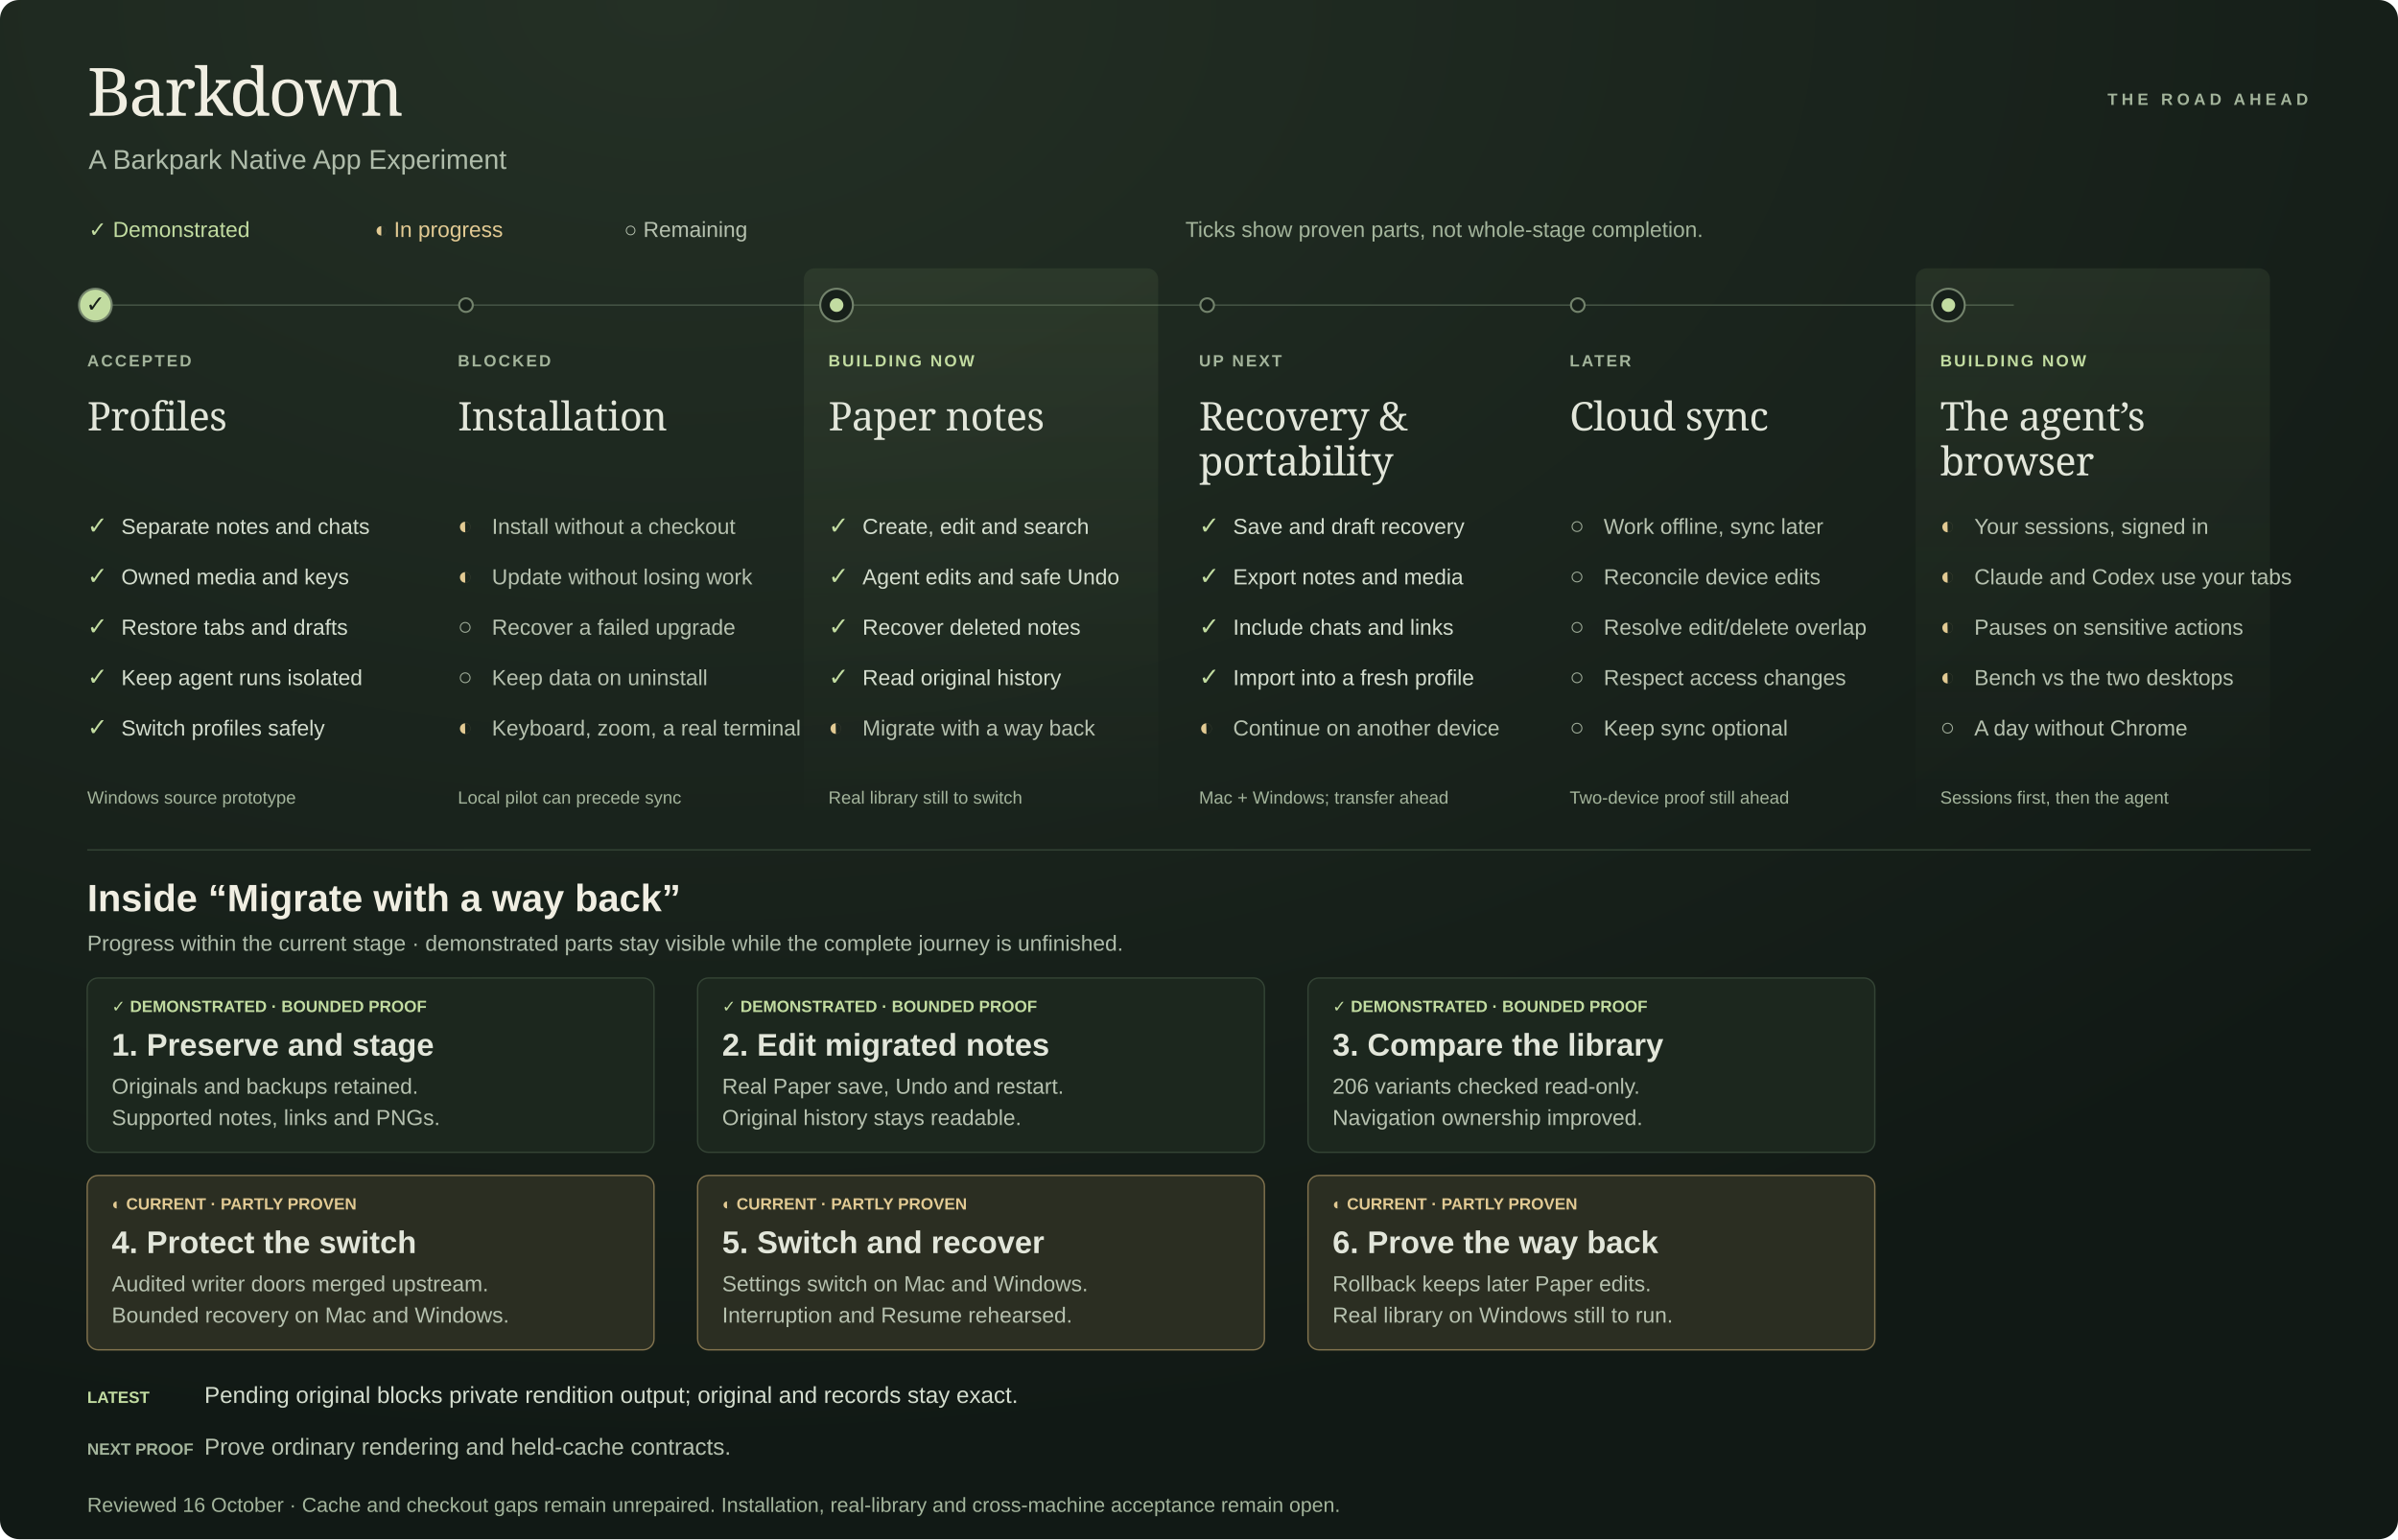
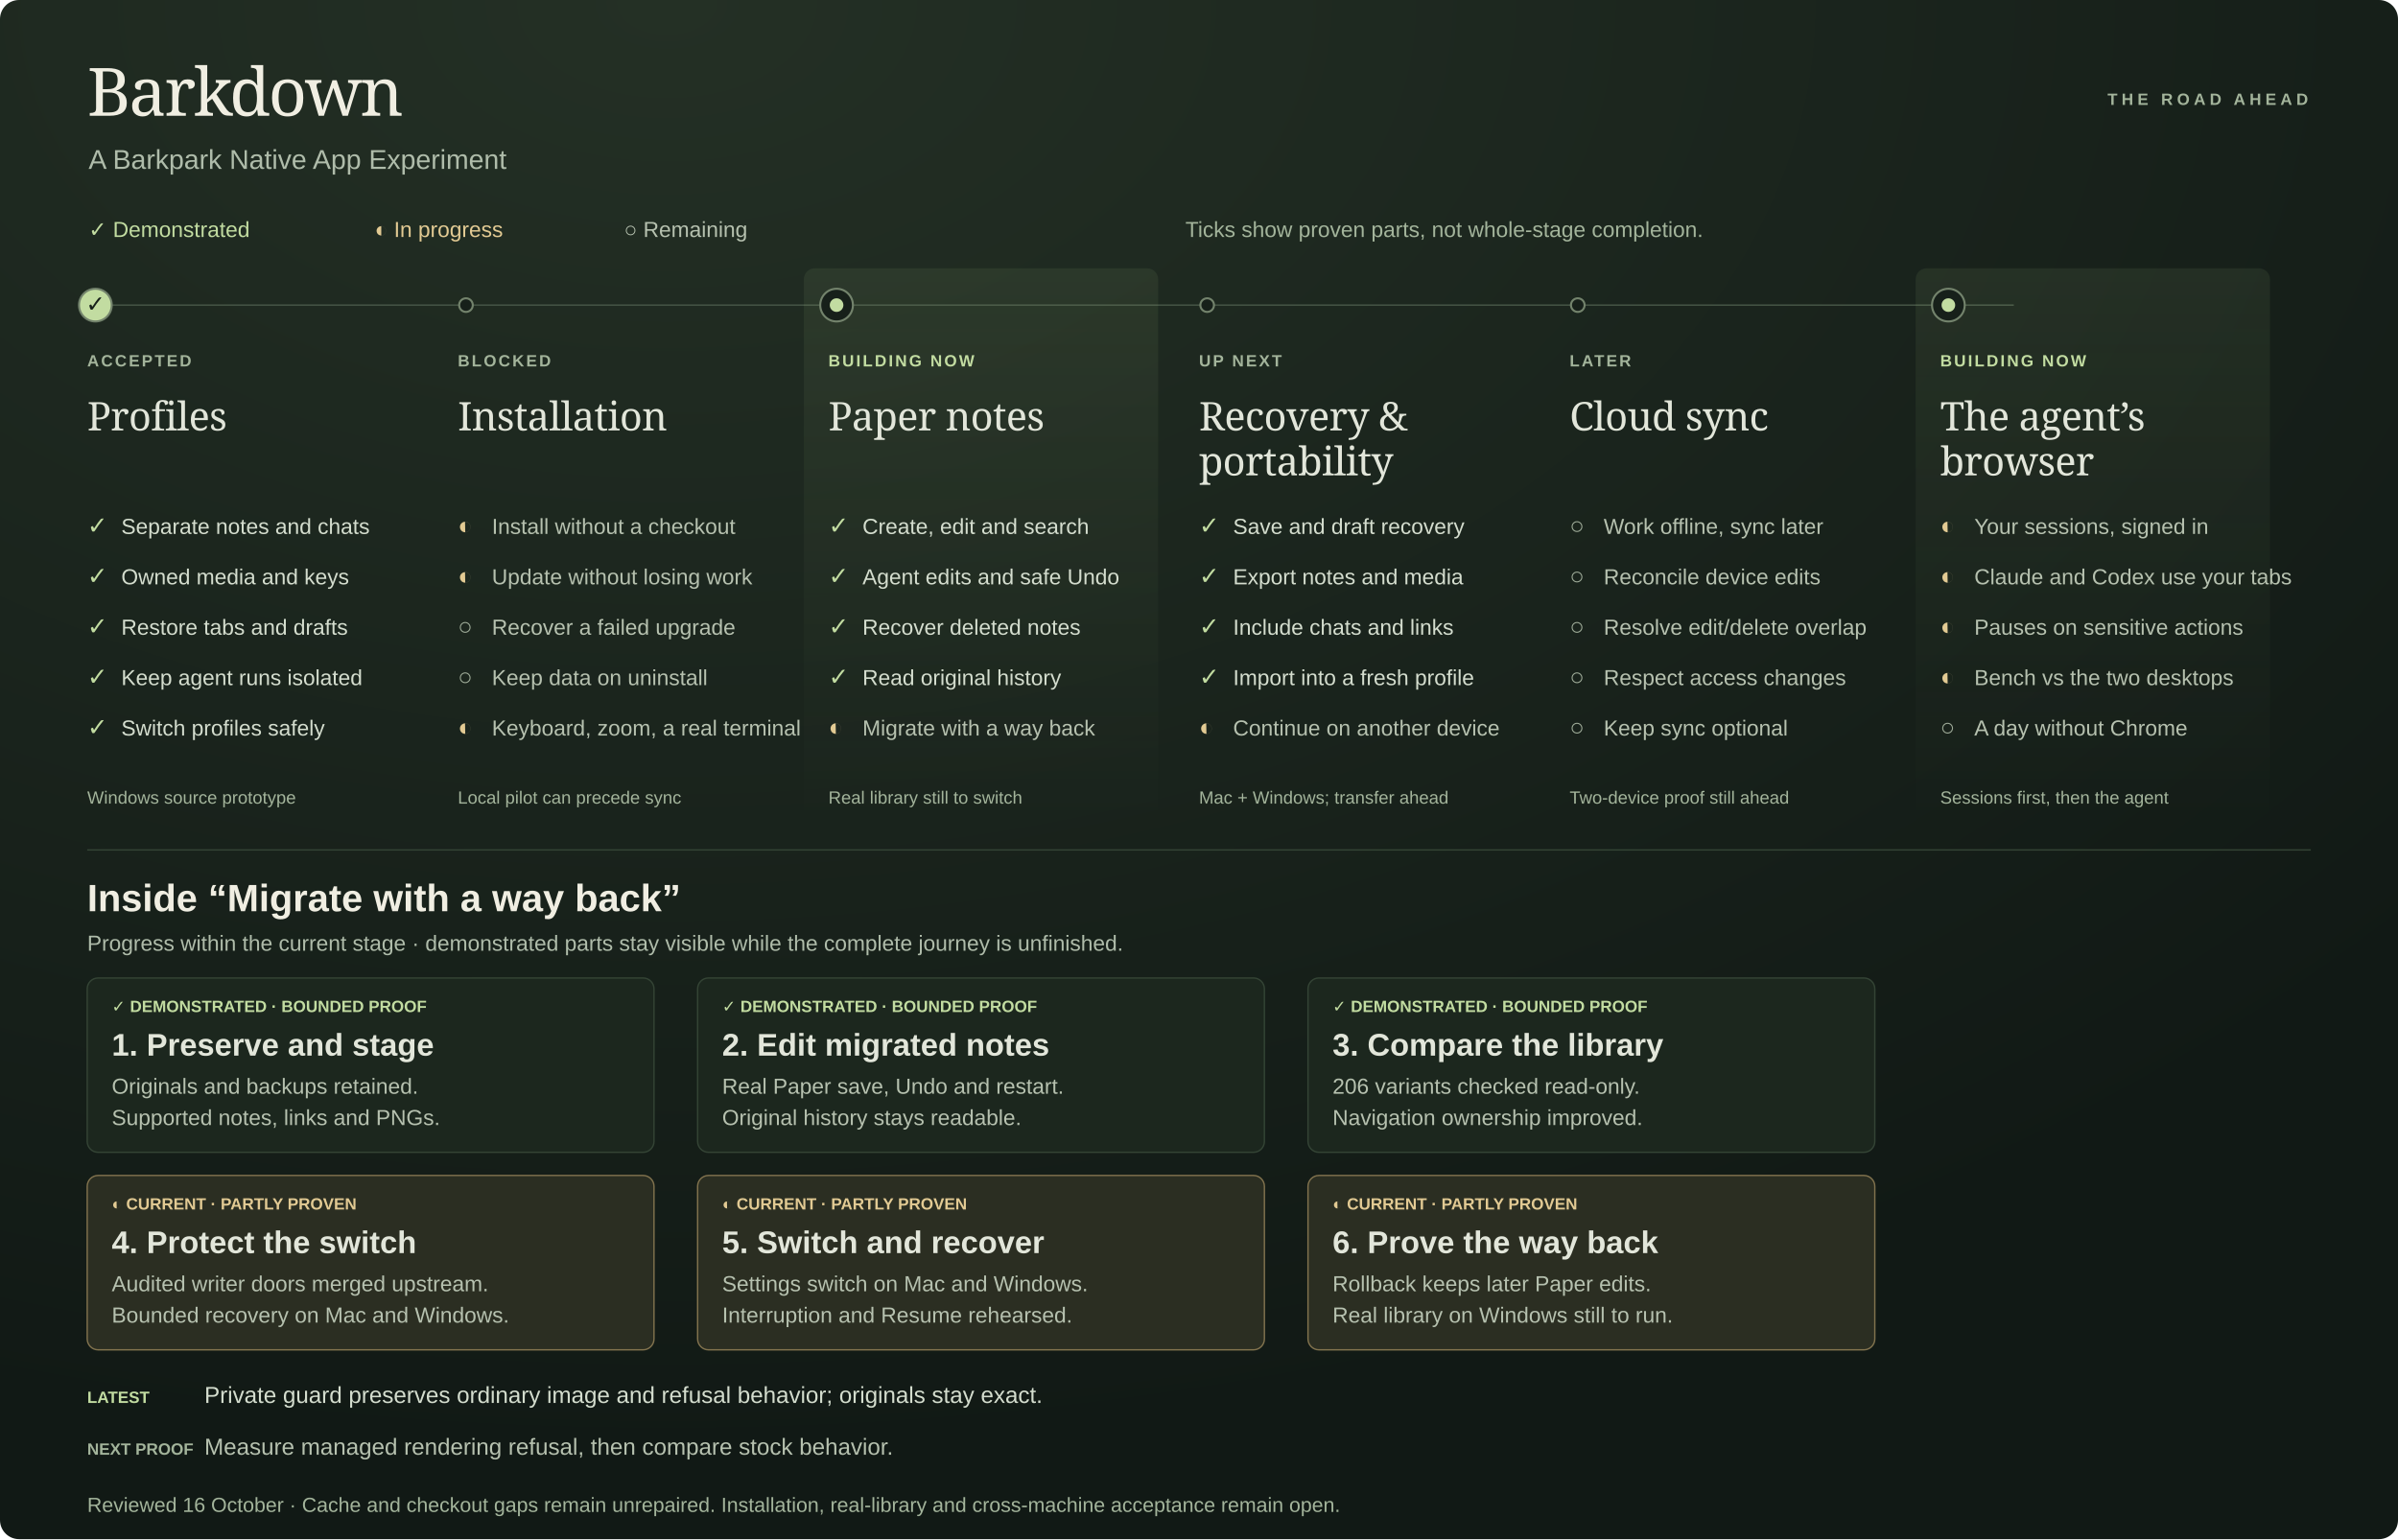
<svg xmlns="http://www.w3.org/2000/svg" width="1760" height="1130" viewBox="0 0 1760 1130" role="img" aria-labelledby="title desc">
  <defs>
    <radialGradient id="background" cx="28%" cy="0%" r="95%">
      <stop stop-color="#243025" />
      <stop offset="1" stop-color="#111915" />
    </radialGradient>
    <linearGradient id="focus" x2="0" y2="1">
      <stop stop-color="#a9c787" stop-opacity=".09" />
      <stop offset="1" stop-color="#a9c787" stop-opacity="0" />
    </linearGradient>
  </defs>
  <g font-family="Segoe UI, Arial, sans-serif">
    <rect width="1760" height="1130" rx="14" fill="url(#background)" />
    <text x="64" y="85" font-family="Georgia, serif" font-size="49" letter-spacing="-1.5" fill="#f0eee2">Barkdown</text>
    <text x="65" y="124" font-size="20" fill="#afbcaa" font-weight="400">A Barkpark Native App Experiment</text>
    <text x="1694" y="77" text-anchor="end" font-size="12" font-weight="600" letter-spacing="3" fill="#a3b49b">THE ROAD AHEAD</text>
    <text x="65" y="174" font-size="16" fill="#c2dca1" font-weight="400">✓  Demonstrated</text>
    <text x="275" y="174" font-size="16" fill="#e2ca93" font-weight="400">◐  In progress</text>
    <text x="458" y="174" font-size="16" fill="#b6c1af" font-weight="400">○  Remaining</text>
    <text x="870" y="174" font-size="16" fill="#a3b49b" font-weight="400">Ticks show proven parts, not whole-stage completion.</text>
    <path d="M70 224H1478" stroke="#475747" stroke-width="1" />
    <g data-phase="P1">
      <circle cx="70" cy="224" r="12" fill="#c2dca1" stroke="#73836c" stroke-width="1.5" />
      <text x="63" y="229" font-size="17" fill="#17201a" font-weight="600">✓</text>
      <text x="64" y="269" font-size="12" letter-spacing="1.5" font-weight="600" fill="#a3b49b">ACCEPTED</text>
      <text x="64" y="316" dy="0" font-family="Georgia, serif" font-size="29" letter-spacing="-.4" fill="#e2e6da">Profiles</text>
      <text x="64" y="392" font-size="18" fill="#c2dca1" font-weight="600">✓</text>
      <text x="89" y="392" font-size="16" fill="#d4ddce" font-weight="400">Separate notes and chats</text>
      <text x="64" y="429" font-size="18" fill="#c2dca1" font-weight="600">✓</text>
      <text x="89" y="429" font-size="16" fill="#d4ddce" font-weight="400">Owned media and keys</text>
      <text x="64" y="466" font-size="18" fill="#c2dca1" font-weight="600">✓</text>
      <text x="89" y="466" font-size="16" fill="#d4ddce" font-weight="400">Restore tabs and drafts</text>
      <text x="64" y="503" font-size="18" fill="#c2dca1" font-weight="600">✓</text>
      <text x="89" y="503" font-size="16" fill="#d4ddce" font-weight="400">Keep agent runs isolated</text>
      <text x="64" y="540" font-size="18" fill="#c2dca1" font-weight="600">✓</text>
      <text x="89" y="540" font-size="16" fill="#d4ddce" font-weight="400">Switch profiles safely</text>
      <text x="64" y="590" font-size="13" fill="#a3b49b" font-weight="400">Windows source prototype</text>
    </g>
    <g data-phase="P5">
      <circle cx="342" cy="224" r="5" fill="#17201a" stroke="#73836c" stroke-width="1.5" />
      <text x="336" y="269" font-size="12" letter-spacing="1.5" font-weight="600" fill="#a3b49b">BLOCKED</text>
      <text x="336" y="316" dy="0" font-family="Georgia, serif" font-size="29" letter-spacing="-.4" fill="#e2e6da">Installation</text>
      <text x="336" y="392" font-size="18" fill="#e2ca93" font-weight="600">◐</text>
      <text x="361" y="392" font-size="16" fill="#b6c1af" font-weight="400">Install without a checkout</text>
      <text x="336" y="429" font-size="18" fill="#e2ca93" font-weight="600">◐</text>
      <text x="361" y="429" font-size="16" fill="#b6c1af" font-weight="400">Update without losing work</text>
      <text x="336" y="466" font-size="18" fill="#9fac99" font-weight="600">○</text>
      <text x="361" y="466" font-size="16" fill="#b6c1af" font-weight="400">Recover a failed upgrade</text>
      <text x="336" y="503" font-size="18" fill="#9fac99" font-weight="600">○</text>
      <text x="361" y="503" font-size="16" fill="#b6c1af" font-weight="400">Keep data on uninstall</text>
      <text x="336" y="540" font-size="18" fill="#e2ca93" font-weight="600">◐</text>
      <text x="361" y="540" font-size="16" fill="#b6c1af" font-weight="400">Keyboard, zoom, a real terminal</text>
      <text x="336" y="590" font-size="13" fill="#a3b49b" font-weight="400">Local pilot can precede sync</text>
    </g>
    <g data-phase="P2">
      <rect x="590" y="197" width="260" height="410" rx="8" fill="url(#focus)" />
      <circle cx="614" cy="224" r="12" fill="#17201a" stroke="#73836c" stroke-width="1.5" />
      <circle cx="614" cy="224" r="5" fill="#c2dca1" />
      <text x="608" y="269" font-size="12" letter-spacing="1.5" font-weight="600" fill="#c2dca1">BUILDING NOW</text>
      <text x="608" y="316" dy="0" font-family="Georgia, serif" font-size="29" letter-spacing="-.4" fill="#e2e6da">Paper notes</text>
      <text x="608" y="392" font-size="18" fill="#c2dca1" font-weight="600">✓</text>
      <text x="633" y="392" font-size="16" fill="#d4ddce" font-weight="400">Create, edit and search</text>
      <text x="608" y="429" font-size="18" fill="#c2dca1" font-weight="600">✓</text>
      <text x="633" y="429" font-size="16" fill="#d4ddce" font-weight="400">Agent edits and safe Undo</text>
      <text x="608" y="466" font-size="18" fill="#c2dca1" font-weight="600">✓</text>
      <text x="633" y="466" font-size="16" fill="#d4ddce" font-weight="400">Recover deleted notes</text>
      <text x="608" y="503" font-size="18" fill="#c2dca1" font-weight="600">✓</text>
      <text x="633" y="503" font-size="16" fill="#d4ddce" font-weight="400">Read original history</text>
      <text x="608" y="540" font-size="18" fill="#e2ca93" font-weight="600">◐</text>
      <text x="633" y="540" font-size="16" fill="#b6c1af" font-weight="400">Migrate with a way back</text>
      <text x="608" y="590" font-size="13" fill="#a3b49b" font-weight="400">Real library still to switch</text>
    </g>
    <g data-phase="P3">
      <circle cx="886" cy="224" r="5" fill="#17201a" stroke="#73836c" stroke-width="1.5" />
      <text x="880" y="269" font-size="12" letter-spacing="1.5" font-weight="600" fill="#a3b49b">UP NEXT</text>
      <text x="880" y="316" dy="0" font-family="Georgia, serif" font-size="29" letter-spacing="-.4" fill="#e2e6da">Recovery &amp;</text>
      <text x="880" y="316" dy="33" font-family="Georgia, serif" font-size="29" letter-spacing="-.4" fill="#e2e6da">portability</text>
      <text x="880" y="392" font-size="18" fill="#c2dca1" font-weight="600">✓</text>
      <text x="905" y="392" font-size="16" fill="#d4ddce" font-weight="400">Save and draft recovery</text>
      <text x="880" y="429" font-size="18" fill="#c2dca1" font-weight="600">✓</text>
      <text x="905" y="429" font-size="16" fill="#d4ddce" font-weight="400">Export notes and media</text>
      <text x="880" y="466" font-size="18" fill="#c2dca1" font-weight="600">✓</text>
      <text x="905" y="466" font-size="16" fill="#d4ddce" font-weight="400">Include chats and links</text>
      <text x="880" y="503" font-size="18" fill="#c2dca1" font-weight="600">✓</text>
      <text x="905" y="503" font-size="16" fill="#d4ddce" font-weight="400">Import into a fresh profile</text>
      <text x="880" y="540" font-size="18" fill="#e2ca93" font-weight="600">◐</text>
      <text x="905" y="540" font-size="16" fill="#b6c1af" font-weight="400">Continue on another device</text>
      <text x="880" y="590" font-size="13" fill="#a3b49b" font-weight="400">Mac + Windows; transfer ahead</text>
    </g>
    <g data-phase="P4">
      <circle cx="1158" cy="224" r="5" fill="#17201a" stroke="#73836c" stroke-width="1.5" />
      <text x="1152" y="269" font-size="12" letter-spacing="1.5" font-weight="600" fill="#a3b49b">LATER</text>
      <text x="1152" y="316" dy="0" font-family="Georgia, serif" font-size="29" letter-spacing="-.4" fill="#e2e6da">Cloud sync</text>
      <text x="1152" y="392" font-size="18" fill="#9fac99" font-weight="600">○</text>
      <text x="1177" y="392" font-size="16" fill="#b6c1af" font-weight="400">Work offline, sync later</text>
      <text x="1152" y="429" font-size="18" fill="#9fac99" font-weight="600">○</text>
      <text x="1177" y="429" font-size="16" fill="#b6c1af" font-weight="400">Reconcile device edits</text>
      <text x="1152" y="466" font-size="18" fill="#9fac99" font-weight="600">○</text>
      <text x="1177" y="466" font-size="16" fill="#b6c1af" font-weight="400">Resolve edit/delete overlap</text>
      <text x="1152" y="503" font-size="18" fill="#9fac99" font-weight="600">○</text>
      <text x="1177" y="503" font-size="16" fill="#b6c1af" font-weight="400">Respect access changes</text>
      <text x="1152" y="540" font-size="18" fill="#9fac99" font-weight="600">○</text>
      <text x="1177" y="540" font-size="16" fill="#b6c1af" font-weight="400">Keep sync optional</text>
      <text x="1152" y="590" font-size="13" fill="#a3b49b" font-weight="400">Two-device proof still ahead</text>
    </g>
    <g data-phase="P6">
      <rect x="1406" y="197" width="260" height="410" rx="8" fill="url(#focus)" />
      <circle cx="1430" cy="224" r="12" fill="#17201a" stroke="#73836c" stroke-width="1.5" />
      <circle cx="1430" cy="224" r="5" fill="#c2dca1" />
      <text x="1424" y="269" font-size="12" letter-spacing="1.5" font-weight="600" fill="#c2dca1">BUILDING NOW</text>
      <text x="1424" y="316" dy="0" font-family="Georgia, serif" font-size="29" letter-spacing="-.4" fill="#e2e6da">The agent’s</text>
      <text x="1424" y="316" dy="33" font-family="Georgia, serif" font-size="29" letter-spacing="-.4" fill="#e2e6da">browser</text>
      <text x="1424" y="392" font-size="18" fill="#e2ca93" font-weight="600">◐</text>
      <text x="1449" y="392" font-size="16" fill="#b6c1af" font-weight="400">Your sessions, signed in</text>
      <text x="1424" y="429" font-size="18" fill="#e2ca93" font-weight="600">◐</text>
      <text x="1449" y="429" font-size="16" fill="#b6c1af" font-weight="400">Claude and Codex use your tabs</text>
      <text x="1424" y="466" font-size="18" fill="#e2ca93" font-weight="600">◐</text>
      <text x="1449" y="466" font-size="16" fill="#b6c1af" font-weight="400">Pauses on sensitive actions</text>
      <text x="1424" y="503" font-size="18" fill="#e2ca93" font-weight="600">◐</text>
      <text x="1449" y="503" font-size="16" fill="#b6c1af" font-weight="400">Bench vs the two desktops</text>
      <text x="1424" y="540" font-size="18" fill="#9fac99" font-weight="600">○</text>
      <text x="1449" y="540" font-size="16" fill="#b6c1af" font-weight="400">A day without Chrome</text>
      <text x="1424" y="590" font-size="13" fill="#a3b49b" font-weight="400">Sessions first, then the agent</text>
    </g>
    <path d="M64 624H1696" stroke="#344435" />
    <text x="64" y="669" font-size="28" fill="#f0eee2" font-weight="600">Inside “Migrate with a way back”</text>
    <text x="64" y="698" font-size="16" fill="#afbcaa" font-weight="400">Progress within the current stage · demonstrated parts stay visible while the complete journey is unfinished.</text>
    <g data-migration-step="1">
      <rect x="64" y="718" width="416" height="128" rx="8" fill="#1c271e" stroke="#344435" />
      <text x="82" y="743" font-size="12" fill="#c2dca1" font-weight="600">✓  DEMONSTRATED · BOUNDED PROOF</text>
      <text x="82" y="775" font-size="23" fill="#e2e6da" font-weight="600">1. Preserve and stage</text>
      <text x="82" y="803" font-size="16" fill="#b6c1af" font-weight="400">Originals and backups retained.</text>
      <text x="82" y="826" font-size="16" fill="#b6c1af" font-weight="400">Supported notes, links and PNGs.</text>
    </g>
    <g data-migration-step="2">
      <rect x="512" y="718" width="416" height="128" rx="8" fill="#1c271e" stroke="#344435" />
      <text x="530" y="743" font-size="12" fill="#c2dca1" font-weight="600">✓  DEMONSTRATED · BOUNDED PROOF</text>
      <text x="530" y="775" font-size="23" fill="#e2e6da" font-weight="600">2. Edit migrated notes</text>
      <text x="530" y="803" font-size="16" fill="#b6c1af" font-weight="400">Real Paper save, Undo and restart.</text>
      <text x="530" y="826" font-size="16" fill="#b6c1af" font-weight="400">Original history stays readable.</text>
    </g>
    <g data-migration-step="3">
      <rect x="960" y="718" width="416" height="128" rx="8" fill="#1c271e" stroke="#344435" />
      <text x="978" y="743" font-size="12" fill="#c2dca1" font-weight="600">✓  DEMONSTRATED · BOUNDED PROOF</text>
      <text x="978" y="775" font-size="23" fill="#e2e6da" font-weight="600">3. Compare the library</text>
      <text x="978" y="803" font-size="16" fill="#b6c1af" font-weight="400">206 variants checked read-only.</text>
      <text x="978" y="826" font-size="16" fill="#b6c1af" font-weight="400">Navigation ownership improved.</text>
    </g>
    <g data-migration-step="4">
      <rect x="64" y="863" width="416" height="128" rx="8" fill="#2b2e22" stroke="#82734e" />
      <text x="82" y="888" font-size="12" fill="#e2ca93" font-weight="600">◐  CURRENT · PARTLY PROVEN</text>
      <text x="82" y="920" font-size="23" fill="#e2e6da" font-weight="600">4. Protect the switch</text>
      <text x="82" y="948" font-size="16" fill="#b6c1af" font-weight="400">Audited writer doors merged upstream.</text>
      <text x="82" y="971" font-size="16" fill="#b6c1af" font-weight="400">Bounded recovery on Mac and Windows.</text>
    </g>
    <g data-migration-step="5">
      <rect x="512" y="863" width="416" height="128" rx="8" fill="#2b2e22" stroke="#82734e" />
      <text x="530" y="888" font-size="12" fill="#e2ca93" font-weight="600">◐  CURRENT · PARTLY PROVEN</text>
      <text x="530" y="920" font-size="23" fill="#e2e6da" font-weight="600">5. Switch and recover</text>
      <text x="530" y="948" font-size="16" fill="#b6c1af" font-weight="400">Settings switch on Mac and Windows.</text>
      <text x="530" y="971" font-size="16" fill="#b6c1af" font-weight="400">Interruption and Resume rehearsed.</text>
    </g>
    <g data-migration-step="6">
      <rect x="960" y="863" width="416" height="128" rx="8" fill="#2b2e22" stroke="#82734e" />
      <text x="978" y="888" font-size="12" fill="#e2ca93" font-weight="600">◐  CURRENT · PARTLY PROVEN</text>
      <text x="978" y="920" font-size="23" fill="#e2e6da" font-weight="600">6. Prove the way back</text>
      <text x="978" y="948" font-size="16" fill="#b6c1af" font-weight="400">Rollback keeps later Paper edits.</text>
      <text x="978" y="971" font-size="16" fill="#b6c1af" font-weight="400">Real library on Windows still to run.</text>
    </g>
    <text x="64" y="1030" font-size="12" fill="#c2dca1" font-weight="600">LATEST</text>
-     <text x="150" y="1030" font-size="17" fill="#d4ddce" font-weight="400">Pending original blocks private rendition output; original and records stay exact.</text>
+     <text x="150" y="1030" font-size="17" fill="#d4ddce" font-weight="400">Private guard preserves ordinary image and refusal behavior; originals stay exact.</text>
    <text x="64" y="1068" font-size="12" fill="#a3b49b" font-weight="600">NEXT PROOF</text>
-     <text x="150" y="1068" font-size="17" fill="#b6c1af" font-weight="400">Prove ordinary rendering and held-cache contracts.</text>
+     <text x="150" y="1068" font-size="17" fill="#b6c1af" font-weight="400">Measure managed rendering refusal, then compare stock behavior.</text>
    <text x="64" y="1110" font-size="15" fill="#a3b49b" font-weight="400">Reviewed 16 October · Cache and checkout gaps remain unrepaired. Installation, real-library and cross-machine acceptance remain open.</text>
  </g>
</svg>
